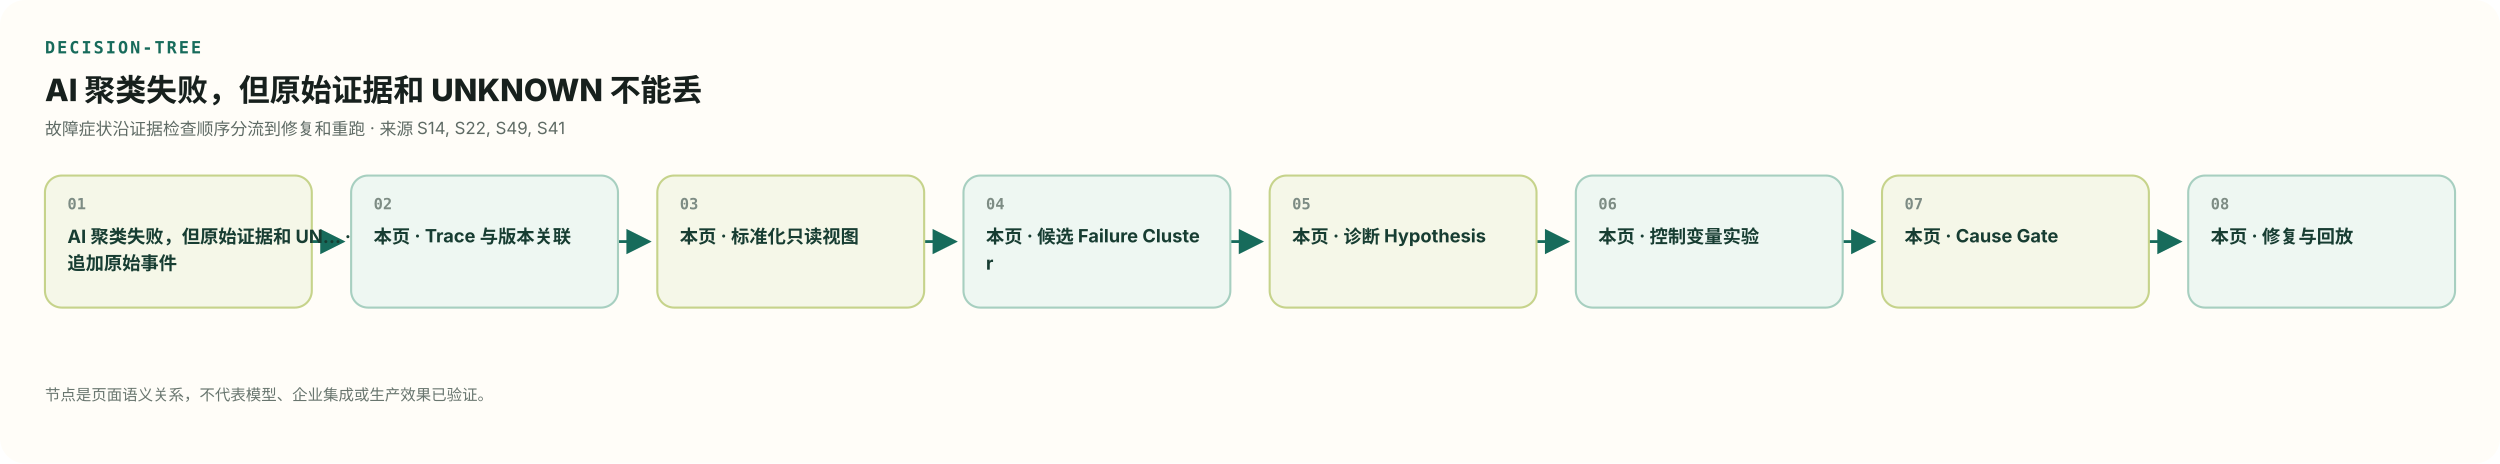
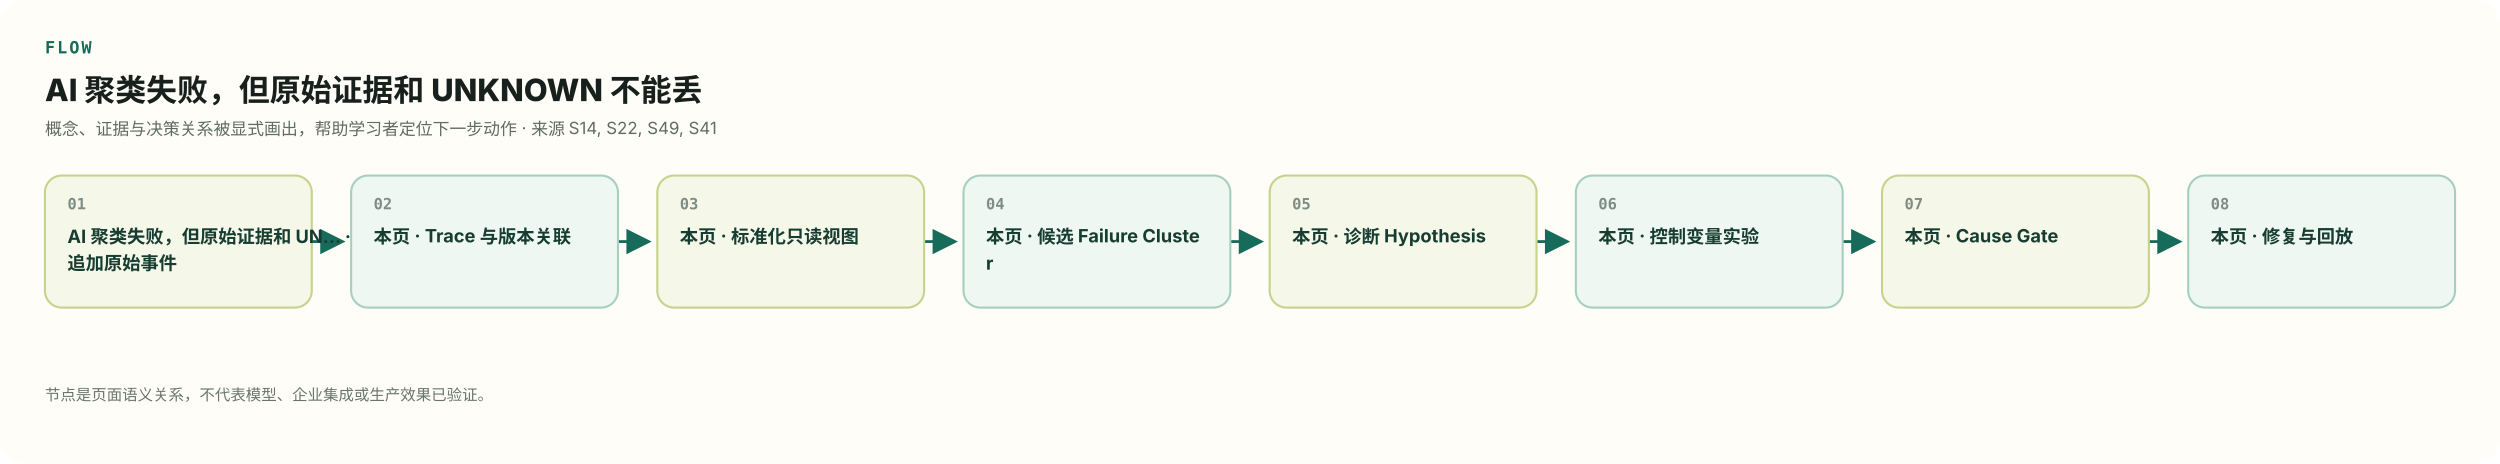
<svg xmlns="http://www.w3.org/2000/svg" role="img" aria-labelledby="title desc" viewBox="0 0 1780 330" width="1780" height="330">
  <defs>
    <marker id="arrow" markerWidth="9" markerHeight="9" refX="7" refY="4.5" orient="auto">
      <path d="M0,0 L9,4.5 L0,9 z" fill="#176b5b" />
    </marker>
  </defs>
  <style>
    .canvas{fill:#fffdf8}.eyebrow{font:700 12px ui-monospace,monospace;letter-spacing:.12em;fill:#176b5b}.title{font:800 22px -apple-system,BlinkMacSystemFont,"PingFang SC",sans-serif;fill:#17201d}.subtitle{font:400 12px -apple-system,BlinkMacSystemFont,"PingFang SC",sans-serif;fill:#5f6b65}.node rect{fill:#eef7f2;stroke:#a7cfc0;stroke-width:1.5}.node:nth-of-type(odd) rect{fill:#f5f7e8;stroke:#c6d38b}.node-index{font:700 11px ui-monospace,monospace;fill:#7d8c84}.node-label{font:700 13px -apple-system,BlinkMacSystemFont,"PingFang SC",sans-serif;fill:#173d32}.arrow{stroke:#176b5b;stroke-width:2;fill:none}.source{font:400 11px ui-monospace,monospace;fill:#68756e}
  </style>
  <rect class="canvas" width="100%" height="100%" rx="18" />
-   <text x="32" y="38" class="eyebrow">DECISION-TREE</text>
+   <text x="32" y="38" class="eyebrow">FLOW</text>
  <text x="32" y="72" class="title">AI 聚类失败，但原始证据和 UNKNOWN 不能丢</text>
-   <text x="32" y="96" class="subtitle">故障症状沿证据检查顺序分流到修复和重跑 · 来源 S14, S22, S49, S41</text>
+   <text x="32" y="96" class="subtitle">概念、证据与决策关系被显式画出，帮助学习者定位下一步动作 · 来源 S14, S22, S49, S41</text>
  <path d="M 222 172 L 242 172" class="arrow" marker-end="url(#arrow)" />
  <path d="M 440 172 L 460 172" class="arrow" marker-end="url(#arrow)" />
  <path d="M 658 172 L 678 172" class="arrow" marker-end="url(#arrow)" />
  <path d="M 876 172 L 896 172" class="arrow" marker-end="url(#arrow)" />
  <path d="M 1094 172 L 1114 172" class="arrow" marker-end="url(#arrow)" />
  <path d="M 1312 172 L 1332 172" class="arrow" marker-end="url(#arrow)" />
  <path d="M 1530 172 L 1550 172" class="arrow" marker-end="url(#arrow)" />
  <g class="node">
    <rect x="32" y="125" width="190" height="94" rx="12" />
    <text x="48" y="149" class="node-index">01</text>
    <text x="48" y="173" class="node-label">AI 聚类失败，但原始证据和 UN… · 只</text>
    <text x="48" y="192" class="node-label">追加原始事件</text>
  </g>
  <g class="node">
    <rect x="250" y="125" width="190" height="94" rx="12" />
    <text x="266" y="149" class="node-index">02</text>
    <text x="266" y="173" class="node-label">本页 · Trace 与版本关联</text>
  </g>
  <g class="node">
    <rect x="468" y="125" width="190" height="94" rx="12" />
    <text x="484" y="149" class="node-index">03</text>
    <text x="484" y="173" class="node-label">本页 · 标准化只读视图</text>
  </g>
  <g class="node">
    <rect x="686" y="125" width="190" height="94" rx="12" />
    <text x="702" y="149" class="node-index">04</text>
    <text x="702" y="173" class="node-label">本页 · 候选 Failure Cluste</text>
    <text x="702" y="192" class="node-label">r</text>
  </g>
  <g class="node">
    <rect x="904" y="125" width="190" height="94" rx="12" />
    <text x="920" y="149" class="node-index">05</text>
    <text x="920" y="173" class="node-label">本页 · 诊断 Hypothesis</text>
  </g>
  <g class="node">
    <rect x="1122" y="125" width="190" height="94" rx="12" />
    <text x="1138" y="149" class="node-index">06</text>
    <text x="1138" y="173" class="node-label">本页 · 控制变量实验</text>
  </g>
  <g class="node">
    <rect x="1340" y="125" width="190" height="94" rx="12" />
    <text x="1356" y="149" class="node-index">07</text>
    <text x="1356" y="173" class="node-label">本页 · Cause Gate</text>
  </g>
  <g class="node">
    <rect x="1558" y="125" width="190" height="94" rx="12" />
    <text x="1574" y="149" class="node-index">08</text>
    <text x="1574" y="173" class="node-label">本页 · 修复与回放</text>
  </g>
  <text x="32" y="285" class="source">节点是页面语义关系，不代表模型、企业集成或生产效果已验证。</text>
</svg>
